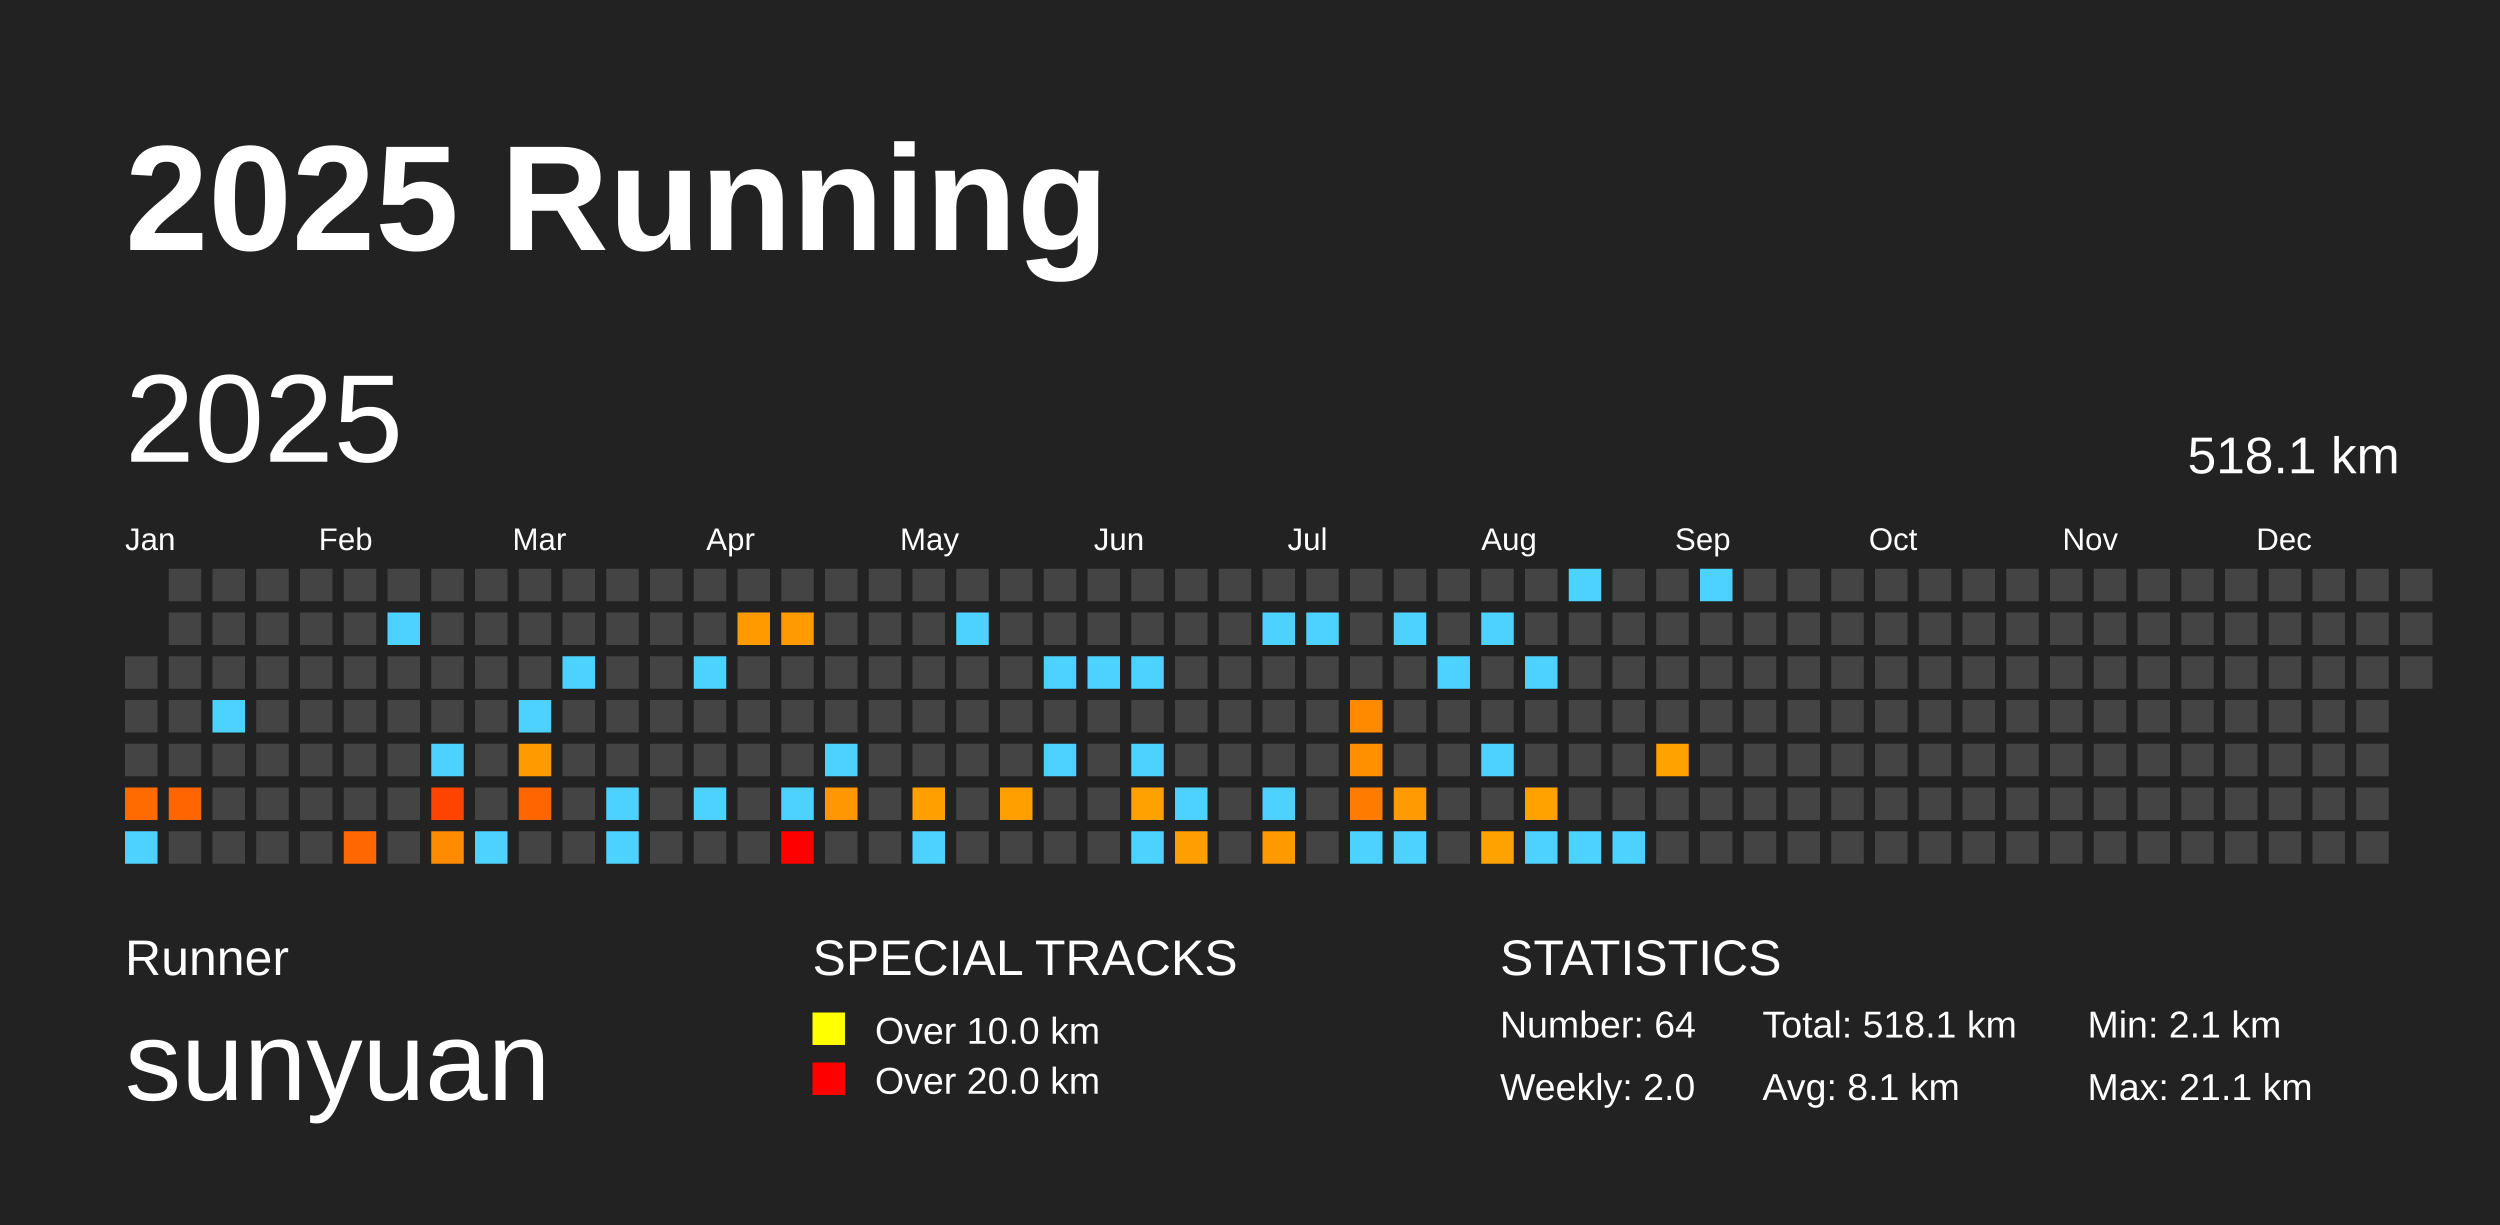
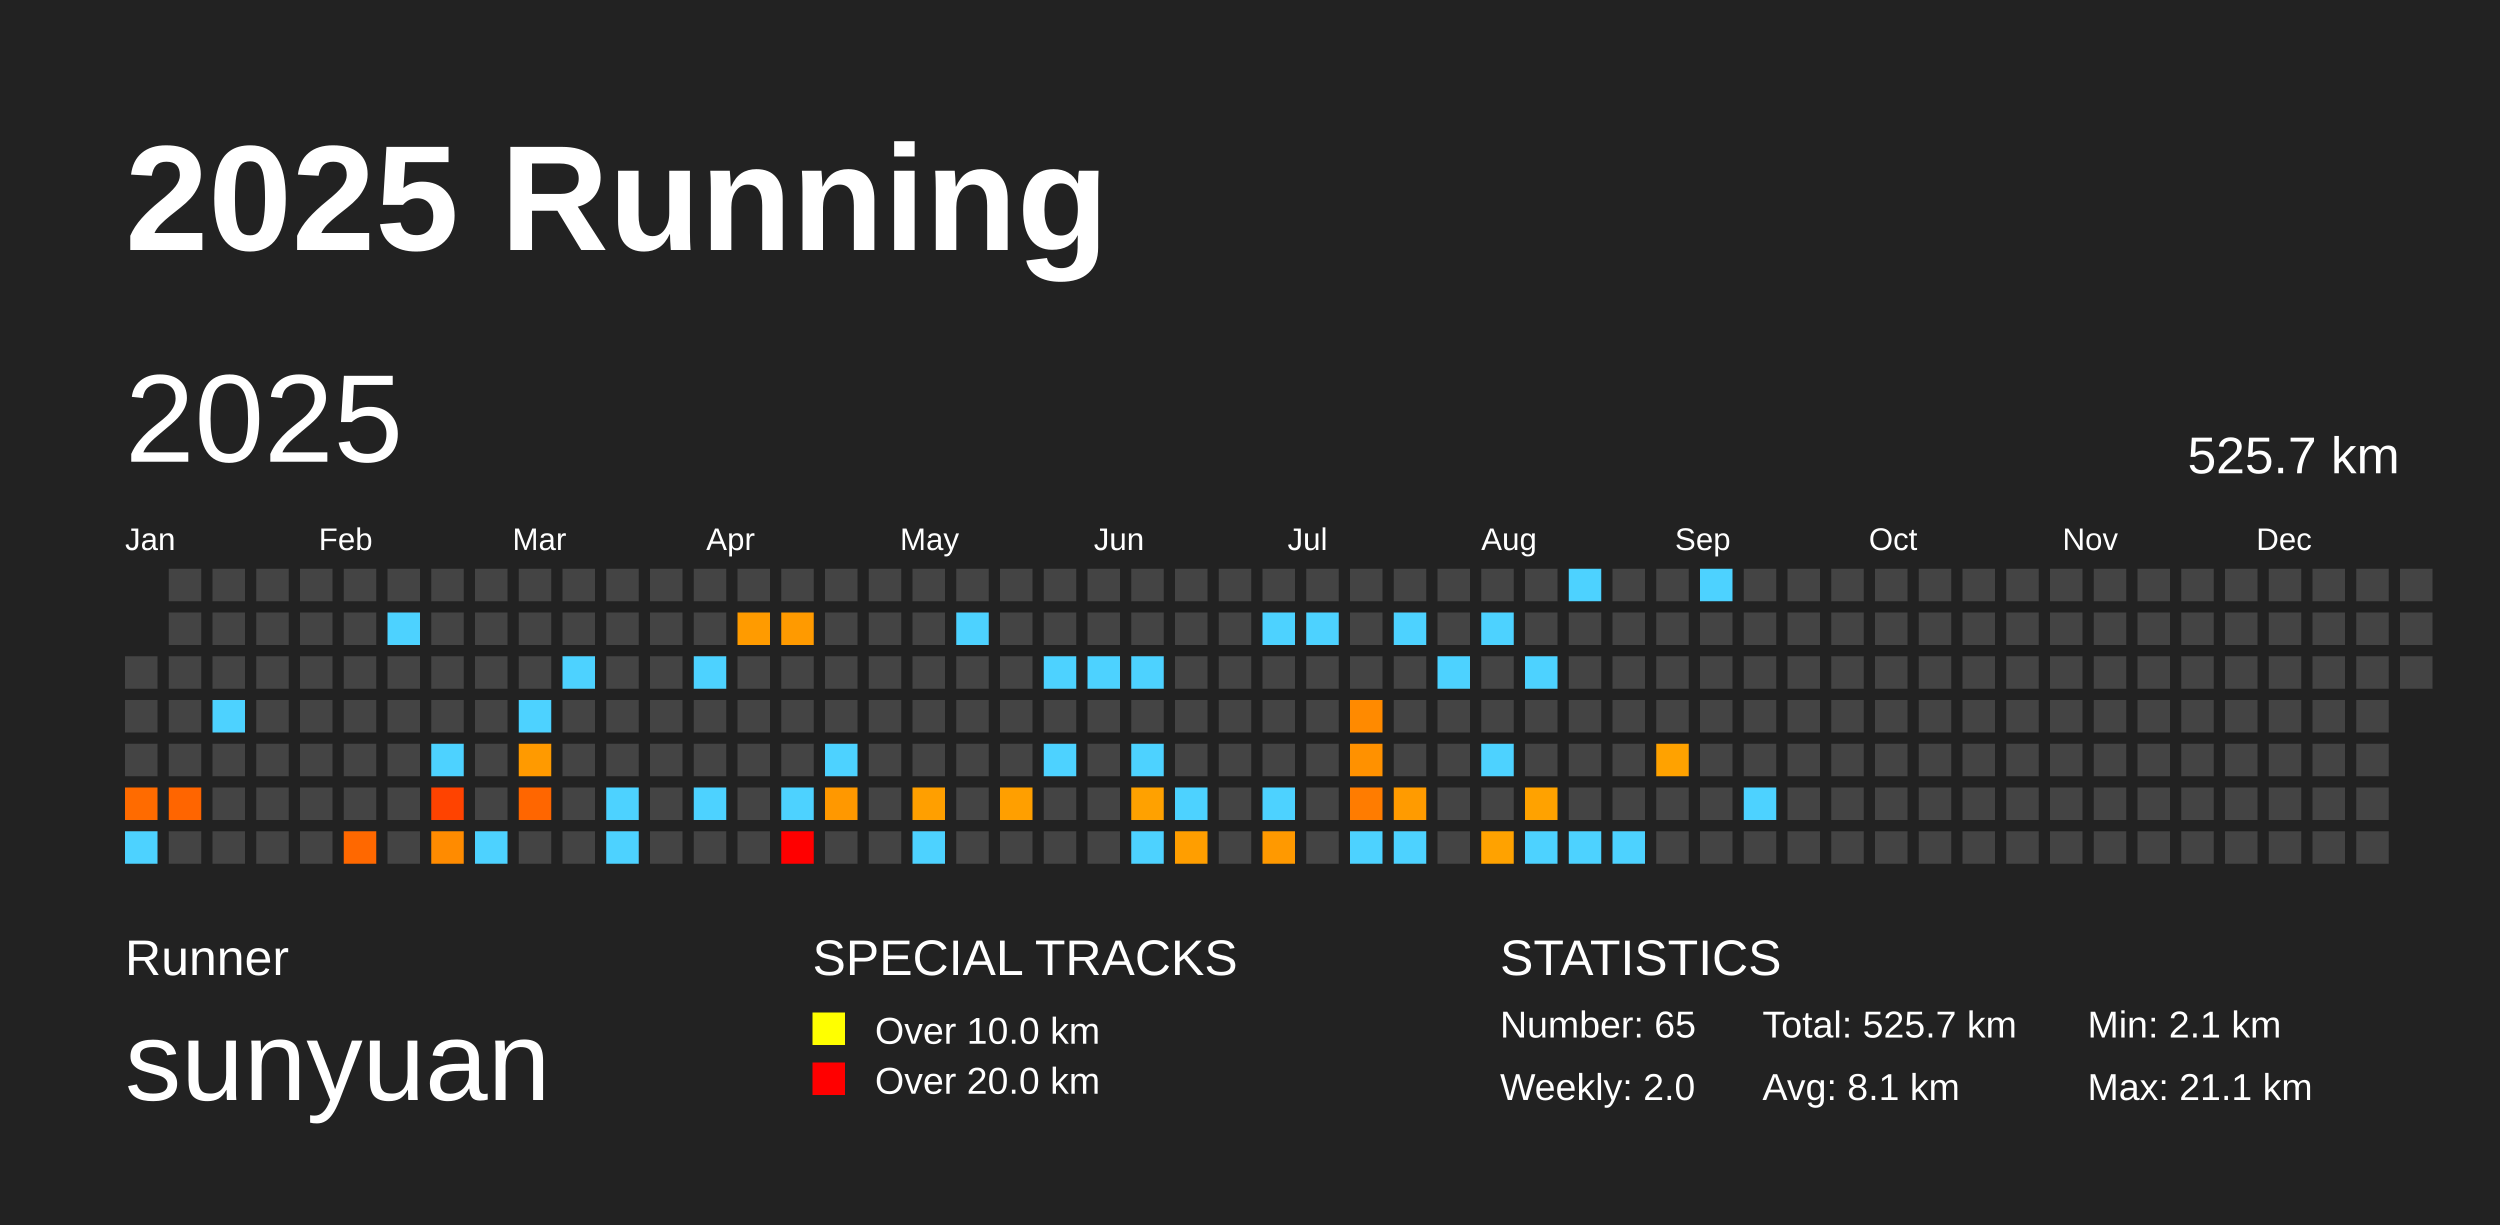
<svg xmlns="http://www.w3.org/2000/svg" baseProfile="full" height="98mm" version="1.1" viewBox="0,0,200,98" width="200mm">
  <defs />
  <rect fill="#222222" height="98" width="200" x="0" y="0" />
  <text fill="#FFFFFF" style="font-size:12px; font-family:Arial; font-weight:bold;" x="10" y="20">2025 Running</text>
  <text fill="#FFFFFF" style="font-size:4px; font-family:Arial" x="10" y="78">Runner</text>
  <text fill="#FFFFFF" style="font-size:9px; font-family:Arial" x="10" y="88">sunyuan</text>
  <text fill="#FFFFFF" style="font-size:4px; font-family:Arial" x="65" y="78">SPECIAL TRACKS</text>
  <rect fill="yellow" height="2.6" width="2.6" x="65" y="81" />
  <text fill="#FFFFFF" style="font-size:3px; font-family:Arial" x="70" y="83.5">Over 10.0 km</text>
  <rect fill="red" height="2.6" width="2.6" x="65" y="85" />
  <text fill="#FFFFFF" style="font-size:3px; font-family:Arial" x="70" y="87.5">Over 20.0 km</text>
  <text fill="#FFFFFF" style="font-size:4px; font-family:Arial" x="120" y="78">STATISTICS</text>
-   <text fill="#FFFFFF" style="font-size:3px; font-family:Arial" x="120" y="83">Number: 64</text>
+   <text fill="#FFFFFF" style="font-size:3px; font-family:Arial" x="120" y="83">Number: 65</text>
  <text fill="#FFFFFF" style="font-size:3px; font-family:Arial" x="120" y="88">Weekly: 2.0</text>
-   <text fill="#FFFFFF" style="font-size:3px; font-family:Arial" x="141" y="83">Total: 518.1 km</text>
+   <text fill="#FFFFFF" style="font-size:3px; font-family:Arial" x="141" y="83">Total: 525.7 km</text>
  <text fill="#FFFFFF" style="font-size:3px; font-family:Arial" x="141" y="88">Avg: 8.1 km</text>
  <text fill="#FFFFFF" style="font-size:3px; font-family:Arial" x="167" y="83">Min: 2.1 km</text>
  <text fill="#FFFFFF" style="font-size:3px; font-family:Arial" x="167" y="88">Max: 21.1 km</text>
  <text dominant-baseline="hanging" fill="#FFFFFF" style="font-size:10.0px; font-family:Arial;" x="10" y="30">2025</text>
-   <text dominant-baseline="hanging" fill="#FFFFFF" style="font-size:4.125px; font-family:Arial;" x="175" y="35">518.1 km</text>
+   <text dominant-baseline="hanging" fill="#FFFFFF" style="font-size:4.125px; font-family:Arial;" x="175" y="35">525.7 km</text>
  <text fill="#FFFFFF" style="font-size:2.5px; font-family:Arial" x="10.0" y="44">Jan</text>
  <text fill="#FFFFFF" style="font-size:2.5px; font-family:Arial" x="25.5" y="44">Feb</text>
  <text fill="#FFFFFF" style="font-size:2.5px; font-family:Arial" x="41.0" y="44">Mar</text>
  <text fill="#FFFFFF" style="font-size:2.5px; font-family:Arial" x="56.5" y="44">Apr</text>
  <text fill="#FFFFFF" style="font-size:2.5px; font-family:Arial" x="72.0" y="44">May</text>
  <text fill="#FFFFFF" style="font-size:2.5px; font-family:Arial" x="87.5" y="44">Jun</text>
  <text fill="#FFFFFF" style="font-size:2.5px; font-family:Arial" x="103.0" y="44">Jul</text>
  <text fill="#FFFFFF" style="font-size:2.5px; font-family:Arial" x="118.5" y="44">Aug</text>
  <text fill="#FFFFFF" style="font-size:2.5px; font-family:Arial" x="134.0" y="44">Sep</text>
  <text fill="#FFFFFF" style="font-size:2.5px; font-family:Arial" x="149.5" y="44">Oct</text>
  <text fill="#FFFFFF" style="font-size:2.5px; font-family:Arial" x="165.0" y="44">Nov</text>
  <text fill="#FFFFFF" style="font-size:2.5px; font-family:Arial" x="180.5" y="44">Dec</text>
  <rect fill="#444444" height="2.6" width="2.6" x="10.0" y="52.5" />
  <rect fill="#444444" height="2.6" width="2.6" x="10.0" y="56.0" />
  <rect fill="#444444" height="2.6" width="2.6" x="10.0" y="59.5" />
  <rect fill="#ff6b00" height="2.6" width="2.6" x="10.0" y="63.0" />
  <rect fill="#4dd2ff" height="2.6" width="2.6" x="10.0" y="66.5" />
  <rect fill="#444444" height="2.6" width="2.6" x="13.5" y="45.5" />
  <rect fill="#444444" height="2.6" width="2.6" x="13.5" y="49.0" />
  <rect fill="#444444" height="2.6" width="2.6" x="13.5" y="52.5" />
  <rect fill="#444444" height="2.6" width="2.6" x="13.5" y="56.0" />
  <rect fill="#444444" height="2.6" width="2.6" x="13.5" y="59.5" />
  <rect fill="#ff6500" height="2.6" width="2.6" x="13.5" y="63.0" />
  <rect fill="#444444" height="2.6" width="2.6" x="13.5" y="66.5" />
  <rect fill="#444444" height="2.6" width="2.6" x="17.0" y="45.5" />
  <rect fill="#444444" height="2.6" width="2.6" x="17.0" y="49.0" />
  <rect fill="#444444" height="2.6" width="2.6" x="17.0" y="52.5" />
  <rect fill="#4dd2ff" height="2.6" width="2.6" x="17.0" y="56.0" />
  <rect fill="#444444" height="2.6" width="2.6" x="17.0" y="59.5" />
  <rect fill="#444444" height="2.6" width="2.6" x="17.0" y="63.0" />
  <rect fill="#444444" height="2.6" width="2.6" x="17.0" y="66.5" />
  <rect fill="#444444" height="2.6" width="2.6" x="20.5" y="45.5" />
  <rect fill="#444444" height="2.6" width="2.6" x="20.5" y="49.0" />
  <rect fill="#444444" height="2.6" width="2.6" x="20.5" y="52.5" />
  <rect fill="#444444" height="2.6" width="2.6" x="20.5" y="56.0" />
  <rect fill="#444444" height="2.6" width="2.6" x="20.5" y="59.5" />
  <rect fill="#444444" height="2.6" width="2.6" x="20.5" y="63.0" />
  <rect fill="#444444" height="2.6" width="2.6" x="20.5" y="66.5" />
  <rect fill="#444444" height="2.6" width="2.6" x="24.0" y="45.5" />
  <rect fill="#444444" height="2.6" width="2.6" x="24.0" y="49.0" />
  <rect fill="#444444" height="2.6" width="2.6" x="24.0" y="52.5" />
  <rect fill="#444444" height="2.6" width="2.6" x="24.0" y="56.0" />
  <rect fill="#444444" height="2.6" width="2.6" x="24.0" y="59.5" />
  <rect fill="#444444" height="2.6" width="2.6" x="24.0" y="63.0" />
  <rect fill="#444444" height="2.6" width="2.6" x="24.0" y="66.5" />
  <rect fill="#444444" height="2.6" width="2.6" x="27.5" y="45.5" />
  <rect fill="#444444" height="2.6" width="2.6" x="27.5" y="49.0" />
  <rect fill="#444444" height="2.6" width="2.6" x="27.5" y="52.5" />
  <rect fill="#444444" height="2.6" width="2.6" x="27.5" y="56.0" />
  <rect fill="#444444" height="2.6" width="2.6" x="27.5" y="59.5" />
  <rect fill="#444444" height="2.6" width="2.6" x="27.5" y="63.0" />
  <rect fill="#ff6800" height="2.6" width="2.6" x="27.5" y="66.5" />
  <rect fill="#444444" height="2.6" width="2.6" x="31.0" y="45.5" />
  <rect fill="#4dd2ff" height="2.6" width="2.6" x="31.0" y="49.0" />
  <rect fill="#444444" height="2.6" width="2.6" x="31.0" y="52.5" />
  <rect fill="#444444" height="2.6" width="2.6" x="31.0" y="56.0" />
  <rect fill="#444444" height="2.6" width="2.6" x="31.0" y="59.5" />
  <rect fill="#444444" height="2.6" width="2.6" x="31.0" y="63.0" />
  <rect fill="#444444" height="2.6" width="2.6" x="31.0" y="66.5" />
  <rect fill="#444444" height="2.6" width="2.6" x="34.5" y="45.5" />
  <rect fill="#444444" height="2.6" width="2.6" x="34.5" y="49.0" />
  <rect fill="#444444" height="2.6" width="2.6" x="34.5" y="52.5" />
  <rect fill="#444444" height="2.6" width="2.6" x="34.5" y="56.0" />
  <rect fill="#4dd2ff" height="2.6" width="2.6" x="34.5" y="59.5" />
  <rect fill="#ff4300" height="2.6" width="2.6" x="34.5" y="63.0" />
  <rect fill="#ff8b00" height="2.6" width="2.6" x="34.5" y="66.5" />
  <rect fill="#444444" height="2.6" width="2.6" x="38.0" y="45.5" />
  <rect fill="#444444" height="2.6" width="2.6" x="38.0" y="49.0" />
  <rect fill="#444444" height="2.6" width="2.6" x="38.0" y="52.5" />
  <rect fill="#444444" height="2.6" width="2.6" x="38.0" y="56.0" />
  <rect fill="#444444" height="2.6" width="2.6" x="38.0" y="59.5" />
  <rect fill="#444444" height="2.6" width="2.6" x="38.0" y="63.0" />
  <rect fill="#4dd2ff" height="2.6" width="2.6" x="38.0" y="66.5" />
  <rect fill="#444444" height="2.6" width="2.6" x="41.5" y="45.5" />
  <rect fill="#444444" height="2.6" width="2.6" x="41.5" y="49.0" />
  <rect fill="#444444" height="2.6" width="2.6" x="41.5" y="52.5" />
  <rect fill="#4dd2ff" height="2.6" width="2.6" x="41.5" y="56.0" />
  <rect fill="#ff9a00" height="2.6" width="2.6" x="41.5" y="59.5" />
  <rect fill="#ff6600" height="2.6" width="2.6" x="41.5" y="63.0" />
  <rect fill="#444444" height="2.6" width="2.6" x="41.5" y="66.5" />
  <rect fill="#444444" height="2.6" width="2.6" x="45.0" y="45.5" />
  <rect fill="#444444" height="2.6" width="2.6" x="45.0" y="49.0" />
  <rect fill="#4dd2ff" height="2.6" width="2.6" x="45.0" y="52.5" />
  <rect fill="#444444" height="2.6" width="2.6" x="45.0" y="56.0" />
  <rect fill="#444444" height="2.6" width="2.6" x="45.0" y="59.5" />
  <rect fill="#444444" height="2.6" width="2.6" x="45.0" y="63.0" />
  <rect fill="#444444" height="2.6" width="2.6" x="45.0" y="66.5" />
  <rect fill="#444444" height="2.6" width="2.6" x="48.5" y="45.5" />
  <rect fill="#444444" height="2.6" width="2.6" x="48.5" y="49.0" />
  <rect fill="#444444" height="2.6" width="2.6" x="48.5" y="52.5" />
  <rect fill="#444444" height="2.6" width="2.6" x="48.5" y="56.0" />
  <rect fill="#444444" height="2.6" width="2.6" x="48.5" y="59.5" />
  <rect fill="#4dd2ff" height="2.6" width="2.6" x="48.5" y="63.0" />
  <rect fill="#4dd2ff" height="2.6" width="2.6" x="48.5" y="66.5" />
  <rect fill="#444444" height="2.6" width="2.6" x="52.0" y="45.5" />
  <rect fill="#444444" height="2.6" width="2.6" x="52.0" y="49.0" />
  <rect fill="#444444" height="2.6" width="2.6" x="52.0" y="52.5" />
  <rect fill="#444444" height="2.6" width="2.6" x="52.0" y="56.0" />
  <rect fill="#444444" height="2.6" width="2.6" x="52.0" y="59.5" />
  <rect fill="#444444" height="2.6" width="2.6" x="52.0" y="63.0" />
  <rect fill="#444444" height="2.6" width="2.6" x="52.0" y="66.5" />
  <rect fill="#444444" height="2.6" width="2.6" x="55.5" y="45.5" />
  <rect fill="#444444" height="2.6" width="2.6" x="55.5" y="49.0" />
  <rect fill="#4dd2ff" height="2.6" width="2.6" x="55.5" y="52.5" />
  <rect fill="#444444" height="2.6" width="2.6" x="55.5" y="56.0" />
  <rect fill="#444444" height="2.6" width="2.6" x="55.5" y="59.5" />
  <rect fill="#4dd2ff" height="2.6" width="2.6" x="55.5" y="63.0" />
  <rect fill="#444444" height="2.6" width="2.6" x="55.5" y="66.5" />
  <rect fill="#444444" height="2.6" width="2.6" x="59.0" y="45.5" />
  <rect fill="#ff9b00" height="2.6" width="2.6" x="59.0" y="49.0" />
  <rect fill="#444444" height="2.6" width="2.6" x="59.0" y="52.5" />
  <rect fill="#444444" height="2.6" width="2.6" x="59.0" y="56.0" />
  <rect fill="#444444" height="2.6" width="2.6" x="59.0" y="59.5" />
  <rect fill="#444444" height="2.6" width="2.6" x="59.0" y="63.0" />
  <rect fill="#444444" height="2.6" width="2.6" x="59.0" y="66.5" />
  <rect fill="#444444" height="2.6" width="2.6" x="62.5" y="45.5" />
  <rect fill="#ff9a00" height="2.6" width="2.6" x="62.5" y="49.0" />
  <rect fill="#444444" height="2.6" width="2.6" x="62.5" y="52.5" />
  <rect fill="#444444" height="2.6" width="2.6" x="62.5" y="56.0" />
  <rect fill="#444444" height="2.6" width="2.6" x="62.5" y="59.5" />
  <rect fill="#4dd2ff" height="2.6" width="2.6" x="62.5" y="63.0" />
  <rect fill="red" height="2.6" width="2.6" x="62.5" y="66.5" />
  <rect fill="#444444" height="2.6" width="2.6" x="66.0" y="45.5" />
  <rect fill="#444444" height="2.6" width="2.6" x="66.0" y="49.0" />
  <rect fill="#444444" height="2.6" width="2.6" x="66.0" y="52.5" />
  <rect fill="#444444" height="2.6" width="2.6" x="66.0" y="56.0" />
  <rect fill="#4dd2ff" height="2.6" width="2.6" x="66.0" y="59.5" />
  <rect fill="#ff9800" height="2.6" width="2.6" x="66.0" y="63.0" />
  <rect fill="#444444" height="2.6" width="2.6" x="66.0" y="66.5" />
  <rect fill="#444444" height="2.6" width="2.6" x="69.5" y="45.5" />
  <rect fill="#444444" height="2.6" width="2.6" x="69.5" y="49.0" />
  <rect fill="#444444" height="2.6" width="2.6" x="69.5" y="52.5" />
  <rect fill="#444444" height="2.6" width="2.6" x="69.5" y="56.0" />
  <rect fill="#444444" height="2.6" width="2.6" x="69.5" y="59.5" />
  <rect fill="#444444" height="2.6" width="2.6" x="69.5" y="63.0" />
  <rect fill="#444444" height="2.6" width="2.6" x="69.5" y="66.5" />
  <rect fill="#444444" height="2.6" width="2.6" x="73.0" y="45.5" />
  <rect fill="#444444" height="2.6" width="2.6" x="73.0" y="49.0" />
  <rect fill="#444444" height="2.6" width="2.6" x="73.0" y="52.5" />
  <rect fill="#444444" height="2.6" width="2.6" x="73.0" y="56.0" />
  <rect fill="#444444" height="2.6" width="2.6" x="73.0" y="59.5" />
  <rect fill="#ff9f00" height="2.6" width="2.6" x="73.0" y="63.0" />
  <rect fill="#4dd2ff" height="2.6" width="2.6" x="73.0" y="66.5" />
  <rect fill="#444444" height="2.6" width="2.6" x="76.5" y="45.5" />
  <rect fill="#4dd2ff" height="2.6" width="2.6" x="76.5" y="49.0" />
  <rect fill="#444444" height="2.6" width="2.6" x="76.5" y="52.5" />
  <rect fill="#444444" height="2.6" width="2.6" x="76.5" y="56.0" />
  <rect fill="#444444" height="2.6" width="2.6" x="76.5" y="59.5" />
  <rect fill="#444444" height="2.6" width="2.6" x="76.5" y="63.0" />
  <rect fill="#444444" height="2.6" width="2.6" x="76.5" y="66.5" />
  <rect fill="#444444" height="2.6" width="2.6" x="80.0" y="45.5" />
  <rect fill="#444444" height="2.6" width="2.6" x="80.0" y="49.0" />
  <rect fill="#444444" height="2.6" width="2.6" x="80.0" y="52.5" />
  <rect fill="#444444" height="2.6" width="2.6" x="80.0" y="56.0" />
  <rect fill="#444444" height="2.6" width="2.6" x="80.0" y="59.5" />
  <rect fill="#ff9f00" height="2.6" width="2.6" x="80.0" y="63.0" />
  <rect fill="#444444" height="2.6" width="2.6" x="80.0" y="66.5" />
  <rect fill="#444444" height="2.6" width="2.6" x="83.5" y="45.5" />
  <rect fill="#444444" height="2.6" width="2.6" x="83.5" y="49.0" />
  <rect fill="#4dd2ff" height="2.6" width="2.6" x="83.5" y="52.5" />
  <rect fill="#444444" height="2.6" width="2.6" x="83.5" y="56.0" />
  <rect fill="#4dd2ff" height="2.6" width="2.6" x="83.5" y="59.5" />
  <rect fill="#444444" height="2.6" width="2.6" x="83.5" y="63.0" />
  <rect fill="#444444" height="2.6" width="2.6" x="83.5" y="66.5" />
  <rect fill="#444444" height="2.6" width="2.6" x="87.0" y="45.5" />
  <rect fill="#444444" height="2.6" width="2.6" x="87.0" y="49.0" />
  <rect fill="#4dd2ff" height="2.6" width="2.6" x="87.0" y="52.5" />
  <rect fill="#444444" height="2.6" width="2.6" x="87.0" y="56.0" />
  <rect fill="#444444" height="2.6" width="2.6" x="87.0" y="59.5" />
  <rect fill="#444444" height="2.6" width="2.6" x="87.0" y="63.0" />
  <rect fill="#444444" height="2.6" width="2.6" x="87.0" y="66.5" />
  <rect fill="#444444" height="2.6" width="2.6" x="90.5" y="45.5" />
  <rect fill="#444444" height="2.6" width="2.6" x="90.5" y="49.0" />
  <rect fill="#4dd2ff" height="2.6" width="2.6" x="90.5" y="52.5" />
  <rect fill="#444444" height="2.6" width="2.6" x="90.5" y="56.0" />
  <rect fill="#4dd2ff" height="2.6" width="2.6" x="90.5" y="59.5" />
  <rect fill="#ffa100" height="2.6" width="2.6" x="90.5" y="63.0" />
  <rect fill="#4dd2ff" height="2.6" width="2.6" x="90.5" y="66.5" />
  <rect fill="#444444" height="2.6" width="2.6" x="94.0" y="45.5" />
  <rect fill="#444444" height="2.6" width="2.6" x="94.0" y="49.0" />
  <rect fill="#444444" height="2.6" width="2.6" x="94.0" y="52.5" />
  <rect fill="#444444" height="2.6" width="2.6" x="94.0" y="56.0" />
  <rect fill="#444444" height="2.6" width="2.6" x="94.0" y="59.5" />
  <rect fill="#4dd2ff" height="2.6" width="2.6" x="94.0" y="63.0" />
  <rect fill="#ff9e00" height="2.6" width="2.6" x="94.0" y="66.5" />
  <rect fill="#444444" height="2.6" width="2.6" x="97.5" y="45.5" />
  <rect fill="#444444" height="2.6" width="2.6" x="97.5" y="49.0" />
  <rect fill="#444444" height="2.6" width="2.6" x="97.5" y="52.5" />
  <rect fill="#444444" height="2.6" width="2.6" x="97.5" y="56.0" />
  <rect fill="#444444" height="2.6" width="2.6" x="97.5" y="59.5" />
  <rect fill="#444444" height="2.6" width="2.6" x="97.5" y="63.0" />
  <rect fill="#444444" height="2.6" width="2.6" x="97.5" y="66.5" />
  <rect fill="#444444" height="2.6" width="2.6" x="101.0" y="45.5" />
  <rect fill="#4dd2ff" height="2.6" width="2.6" x="101.0" y="49.0" />
  <rect fill="#444444" height="2.6" width="2.6" x="101.0" y="52.5" />
  <rect fill="#444444" height="2.6" width="2.6" x="101.0" y="56.0" />
  <rect fill="#444444" height="2.6" width="2.6" x="101.0" y="59.5" />
  <rect fill="#4dd2ff" height="2.6" width="2.6" x="101.0" y="63.0" />
  <rect fill="#ff9900" height="2.6" width="2.6" x="101.0" y="66.5" />
  <rect fill="#444444" height="2.6" width="2.6" x="104.5" y="45.5" />
  <rect fill="#4dd2ff" height="2.6" width="2.6" x="104.5" y="49.0" />
  <rect fill="#444444" height="2.6" width="2.6" x="104.5" y="52.5" />
  <rect fill="#444444" height="2.6" width="2.6" x="104.5" y="56.0" />
  <rect fill="#444444" height="2.6" width="2.6" x="104.5" y="59.5" />
  <rect fill="#444444" height="2.6" width="2.6" x="104.5" y="63.0" />
  <rect fill="#444444" height="2.6" width="2.6" x="104.5" y="66.5" />
  <rect fill="#444444" height="2.6" width="2.6" x="108.0" y="45.5" />
  <rect fill="#444444" height="2.6" width="2.6" x="108.0" y="49.0" />
  <rect fill="#444444" height="2.6" width="2.6" x="108.0" y="52.5" />
  <rect fill="#ff8a00" height="2.6" width="2.6" x="108.0" y="56.0" />
  <rect fill="#ff9100" height="2.6" width="2.6" x="108.0" y="59.5" />
  <rect fill="#ff7c00" height="2.6" width="2.6" x="108.0" y="63.0" />
  <rect fill="#4dd2ff" height="2.6" width="2.6" x="108.0" y="66.5" />
  <rect fill="#444444" height="2.6" width="2.6" x="111.5" y="45.5" />
  <rect fill="#4dd2ff" height="2.6" width="2.6" x="111.5" y="49.0" />
  <rect fill="#444444" height="2.6" width="2.6" x="111.5" y="52.5" />
  <rect fill="#444444" height="2.6" width="2.6" x="111.5" y="56.0" />
  <rect fill="#444444" height="2.6" width="2.6" x="111.5" y="59.5" />
  <rect fill="#ff9b00" height="2.6" width="2.6" x="111.5" y="63.0" />
  <rect fill="#4dd2ff" height="2.6" width="2.6" x="111.5" y="66.5" />
  <rect fill="#444444" height="2.6" width="2.6" x="115.0" y="45.5" />
  <rect fill="#444444" height="2.6" width="2.6" x="115.0" y="49.0" />
  <rect fill="#4dd2ff" height="2.6" width="2.6" x="115.0" y="52.5" />
  <rect fill="#444444" height="2.6" width="2.6" x="115.0" y="56.0" />
  <rect fill="#444444" height="2.6" width="2.6" x="115.0" y="59.5" />
  <rect fill="#444444" height="2.6" width="2.6" x="115.0" y="63.0" />
  <rect fill="#444444" height="2.6" width="2.6" x="115.0" y="66.5" />
  <rect fill="#444444" height="2.6" width="2.6" x="118.5" y="45.5" />
  <rect fill="#4dd2ff" height="2.6" width="2.6" x="118.5" y="49.0" />
  <rect fill="#444444" height="2.6" width="2.6" x="118.5" y="52.5" />
  <rect fill="#444444" height="2.6" width="2.6" x="118.5" y="56.0" />
  <rect fill="#4dd2ff" height="2.6" width="2.6" x="118.5" y="59.5" />
  <rect fill="#444444" height="2.6" width="2.6" x="118.5" y="63.0" />
  <rect fill="#ffa200" height="2.6" width="2.6" x="118.5" y="66.5" />
  <rect fill="#444444" height="2.6" width="2.6" x="122.0" y="45.5" />
  <rect fill="#444444" height="2.6" width="2.6" x="122.0" y="49.0" />
  <rect fill="#4dd2ff" height="2.6" width="2.6" x="122.0" y="52.5" />
  <rect fill="#444444" height="2.6" width="2.6" x="122.0" y="56.0" />
  <rect fill="#444444" height="2.6" width="2.6" x="122.0" y="59.5" />
  <rect fill="#ffa200" height="2.6" width="2.6" x="122.0" y="63.0" />
  <rect fill="#4dd2ff" height="2.6" width="2.6" x="122.0" y="66.5" />
  <rect fill="#4dd2ff" height="2.6" width="2.6" x="125.5" y="45.5" />
  <rect fill="#444444" height="2.6" width="2.6" x="125.5" y="49.0" />
  <rect fill="#444444" height="2.6" width="2.6" x="125.5" y="52.5" />
  <rect fill="#444444" height="2.6" width="2.6" x="125.5" y="56.0" />
  <rect fill="#444444" height="2.6" width="2.6" x="125.5" y="59.5" />
  <rect fill="#444444" height="2.6" width="2.6" x="125.5" y="63.0" />
  <rect fill="#4dd2ff" height="2.6" width="2.6" x="125.5" y="66.5" />
  <rect fill="#444444" height="2.6" width="2.6" x="129.0" y="45.5" />
  <rect fill="#444444" height="2.6" width="2.6" x="129.0" y="49.0" />
  <rect fill="#444444" height="2.6" width="2.6" x="129.0" y="52.5" />
  <rect fill="#444444" height="2.6" width="2.6" x="129.0" y="56.0" />
  <rect fill="#444444" height="2.6" width="2.6" x="129.0" y="59.5" />
  <rect fill="#444444" height="2.6" width="2.6" x="129.0" y="63.0" />
  <rect fill="#4dd2ff" height="2.6" width="2.6" x="129.0" y="66.5" />
  <rect fill="#444444" height="2.6" width="2.6" x="132.5" y="45.5" />
  <rect fill="#444444" height="2.6" width="2.6" x="132.5" y="49.0" />
  <rect fill="#444444" height="2.6" width="2.6" x="132.5" y="52.5" />
  <rect fill="#444444" height="2.6" width="2.6" x="132.5" y="56.0" />
  <rect fill="#ffa200" height="2.6" width="2.6" x="132.5" y="59.5" />
  <rect fill="#444444" height="2.6" width="2.6" x="132.5" y="63.0" />
  <rect fill="#444444" height="2.6" width="2.6" x="132.5" y="66.5" />
  <rect fill="#4dd2ff" height="2.6" width="2.6" x="136.0" y="45.5" />
  <rect fill="#444444" height="2.6" width="2.6" x="136.0" y="49.0" />
  <rect fill="#444444" height="2.6" width="2.6" x="136.0" y="52.5" />
  <rect fill="#444444" height="2.6" width="2.6" x="136.0" y="56.0" />
  <rect fill="#444444" height="2.6" width="2.6" x="136.0" y="59.5" />
  <rect fill="#444444" height="2.6" width="2.6" x="136.0" y="63.0" />
  <rect fill="#444444" height="2.6" width="2.6" x="136.0" y="66.5" />
  <rect fill="#444444" height="2.6" width="2.6" x="139.5" y="45.5" />
  <rect fill="#444444" height="2.6" width="2.6" x="139.5" y="49.0" />
  <rect fill="#444444" height="2.6" width="2.6" x="139.5" y="52.5" />
  <rect fill="#444444" height="2.6" width="2.6" x="139.5" y="56.0" />
  <rect fill="#444444" height="2.6" width="2.6" x="139.5" y="59.5" />
-   <rect fill="#444444" height="2.6" width="2.6" x="139.5" y="63.0" />
+   <rect fill="#4dd2ff" height="2.6" width="2.6" x="139.5" y="63.0" />
  <rect fill="#444444" height="2.6" width="2.6" x="139.5" y="66.5" />
  <rect fill="#444444" height="2.6" width="2.6" x="143.0" y="45.5" />
  <rect fill="#444444" height="2.6" width="2.6" x="143.0" y="49.0" />
  <rect fill="#444444" height="2.6" width="2.6" x="143.0" y="52.5" />
  <rect fill="#444444" height="2.6" width="2.6" x="143.0" y="56.0" />
  <rect fill="#444444" height="2.6" width="2.6" x="143.0" y="59.5" />
  <rect fill="#444444" height="2.6" width="2.6" x="143.0" y="63.0" />
  <rect fill="#444444" height="2.6" width="2.6" x="143.0" y="66.5" />
  <rect fill="#444444" height="2.6" width="2.6" x="146.5" y="45.5" />
  <rect fill="#444444" height="2.6" width="2.6" x="146.5" y="49.0" />
  <rect fill="#444444" height="2.6" width="2.6" x="146.5" y="52.5" />
  <rect fill="#444444" height="2.6" width="2.6" x="146.5" y="56.0" />
  <rect fill="#444444" height="2.6" width="2.6" x="146.5" y="59.5" />
  <rect fill="#444444" height="2.6" width="2.6" x="146.5" y="63.0" />
  <rect fill="#444444" height="2.6" width="2.6" x="146.5" y="66.5" />
  <rect fill="#444444" height="2.6" width="2.6" x="150.0" y="45.5" />
  <rect fill="#444444" height="2.6" width="2.6" x="150.0" y="49.0" />
  <rect fill="#444444" height="2.6" width="2.6" x="150.0" y="52.5" />
  <rect fill="#444444" height="2.6" width="2.6" x="150.0" y="56.0" />
  <rect fill="#444444" height="2.6" width="2.6" x="150.0" y="59.5" />
  <rect fill="#444444" height="2.6" width="2.6" x="150.0" y="63.0" />
  <rect fill="#444444" height="2.6" width="2.6" x="150.0" y="66.5" />
  <rect fill="#444444" height="2.6" width="2.6" x="153.5" y="45.5" />
  <rect fill="#444444" height="2.6" width="2.6" x="153.5" y="49.0" />
  <rect fill="#444444" height="2.6" width="2.6" x="153.5" y="52.5" />
  <rect fill="#444444" height="2.6" width="2.6" x="153.5" y="56.0" />
  <rect fill="#444444" height="2.6" width="2.6" x="153.5" y="59.5" />
  <rect fill="#444444" height="2.6" width="2.6" x="153.5" y="63.0" />
  <rect fill="#444444" height="2.6" width="2.6" x="153.5" y="66.5" />
  <rect fill="#444444" height="2.6" width="2.6" x="157.0" y="45.5" />
  <rect fill="#444444" height="2.6" width="2.6" x="157.0" y="49.0" />
  <rect fill="#444444" height="2.6" width="2.6" x="157.0" y="52.5" />
  <rect fill="#444444" height="2.6" width="2.6" x="157.0" y="56.0" />
  <rect fill="#444444" height="2.6" width="2.6" x="157.0" y="59.5" />
  <rect fill="#444444" height="2.6" width="2.6" x="157.0" y="63.0" />
  <rect fill="#444444" height="2.6" width="2.6" x="157.0" y="66.5" />
  <rect fill="#444444" height="2.6" width="2.6" x="160.5" y="45.5" />
  <rect fill="#444444" height="2.6" width="2.6" x="160.5" y="49.0" />
  <rect fill="#444444" height="2.6" width="2.6" x="160.5" y="52.5" />
  <rect fill="#444444" height="2.6" width="2.6" x="160.5" y="56.0" />
  <rect fill="#444444" height="2.6" width="2.6" x="160.5" y="59.5" />
  <rect fill="#444444" height="2.6" width="2.6" x="160.5" y="63.0" />
  <rect fill="#444444" height="2.6" width="2.6" x="160.5" y="66.5" />
  <rect fill="#444444" height="2.6" width="2.6" x="164.0" y="45.5" />
  <rect fill="#444444" height="2.6" width="2.6" x="164.0" y="49.0" />
  <rect fill="#444444" height="2.6" width="2.6" x="164.0" y="52.5" />
  <rect fill="#444444" height="2.6" width="2.6" x="164.0" y="56.0" />
  <rect fill="#444444" height="2.6" width="2.6" x="164.0" y="59.5" />
  <rect fill="#444444" height="2.6" width="2.6" x="164.0" y="63.0" />
  <rect fill="#444444" height="2.6" width="2.6" x="164.0" y="66.5" />
  <rect fill="#444444" height="2.6" width="2.6" x="167.5" y="45.5" />
  <rect fill="#444444" height="2.6" width="2.6" x="167.5" y="49.0" />
  <rect fill="#444444" height="2.6" width="2.6" x="167.5" y="52.5" />
  <rect fill="#444444" height="2.6" width="2.6" x="167.5" y="56.0" />
  <rect fill="#444444" height="2.6" width="2.6" x="167.5" y="59.5" />
  <rect fill="#444444" height="2.6" width="2.6" x="167.5" y="63.0" />
  <rect fill="#444444" height="2.6" width="2.6" x="167.5" y="66.5" />
  <rect fill="#444444" height="2.6" width="2.6" x="171.0" y="45.5" />
  <rect fill="#444444" height="2.6" width="2.6" x="171.0" y="49.0" />
  <rect fill="#444444" height="2.6" width="2.6" x="171.0" y="52.5" />
  <rect fill="#444444" height="2.6" width="2.6" x="171.0" y="56.0" />
  <rect fill="#444444" height="2.6" width="2.6" x="171.0" y="59.5" />
  <rect fill="#444444" height="2.6" width="2.6" x="171.0" y="63.0" />
  <rect fill="#444444" height="2.6" width="2.6" x="171.0" y="66.5" />
  <rect fill="#444444" height="2.6" width="2.6" x="174.5" y="45.5" />
  <rect fill="#444444" height="2.6" width="2.6" x="174.5" y="49.0" />
  <rect fill="#444444" height="2.6" width="2.6" x="174.5" y="52.5" />
  <rect fill="#444444" height="2.6" width="2.6" x="174.5" y="56.0" />
  <rect fill="#444444" height="2.6" width="2.6" x="174.5" y="59.5" />
  <rect fill="#444444" height="2.6" width="2.6" x="174.5" y="63.0" />
  <rect fill="#444444" height="2.6" width="2.6" x="174.5" y="66.5" />
  <rect fill="#444444" height="2.6" width="2.6" x="178.0" y="45.5" />
  <rect fill="#444444" height="2.6" width="2.6" x="178.0" y="49.0" />
  <rect fill="#444444" height="2.6" width="2.6" x="178.0" y="52.5" />
  <rect fill="#444444" height="2.6" width="2.6" x="178.0" y="56.0" />
  <rect fill="#444444" height="2.6" width="2.6" x="178.0" y="59.5" />
  <rect fill="#444444" height="2.6" width="2.6" x="178.0" y="63.0" />
  <rect fill="#444444" height="2.6" width="2.6" x="178.0" y="66.5" />
  <rect fill="#444444" height="2.6" width="2.6" x="181.5" y="45.5" />
  <rect fill="#444444" height="2.6" width="2.6" x="181.5" y="49.0" />
  <rect fill="#444444" height="2.6" width="2.6" x="181.5" y="52.5" />
  <rect fill="#444444" height="2.6" width="2.6" x="181.5" y="56.0" />
  <rect fill="#444444" height="2.6" width="2.6" x="181.5" y="59.5" />
  <rect fill="#444444" height="2.6" width="2.6" x="181.5" y="63.0" />
  <rect fill="#444444" height="2.6" width="2.6" x="181.5" y="66.5" />
  <rect fill="#444444" height="2.6" width="2.6" x="185.0" y="45.5" />
  <rect fill="#444444" height="2.6" width="2.6" x="185.0" y="49.0" />
  <rect fill="#444444" height="2.6" width="2.6" x="185.0" y="52.5" />
  <rect fill="#444444" height="2.6" width="2.6" x="185.0" y="56.0" />
  <rect fill="#444444" height="2.6" width="2.6" x="185.0" y="59.5" />
  <rect fill="#444444" height="2.6" width="2.6" x="185.0" y="63.0" />
  <rect fill="#444444" height="2.6" width="2.6" x="185.0" y="66.5" />
  <rect fill="#444444" height="2.6" width="2.6" x="188.5" y="45.5" />
  <rect fill="#444444" height="2.6" width="2.6" x="188.5" y="49.0" />
  <rect fill="#444444" height="2.6" width="2.6" x="188.5" y="52.5" />
  <rect fill="#444444" height="2.6" width="2.6" x="188.5" y="56.0" />
  <rect fill="#444444" height="2.6" width="2.6" x="188.5" y="59.5" />
  <rect fill="#444444" height="2.6" width="2.6" x="188.5" y="63.0" />
  <rect fill="#444444" height="2.6" width="2.6" x="188.5" y="66.5" />
  <rect fill="#444444" height="2.6" width="2.6" x="192.0" y="45.5" />
  <rect fill="#444444" height="2.6" width="2.6" x="192.0" y="49.0" />
  <rect fill="#444444" height="2.6" width="2.6" x="192.0" y="52.5" />
</svg>
